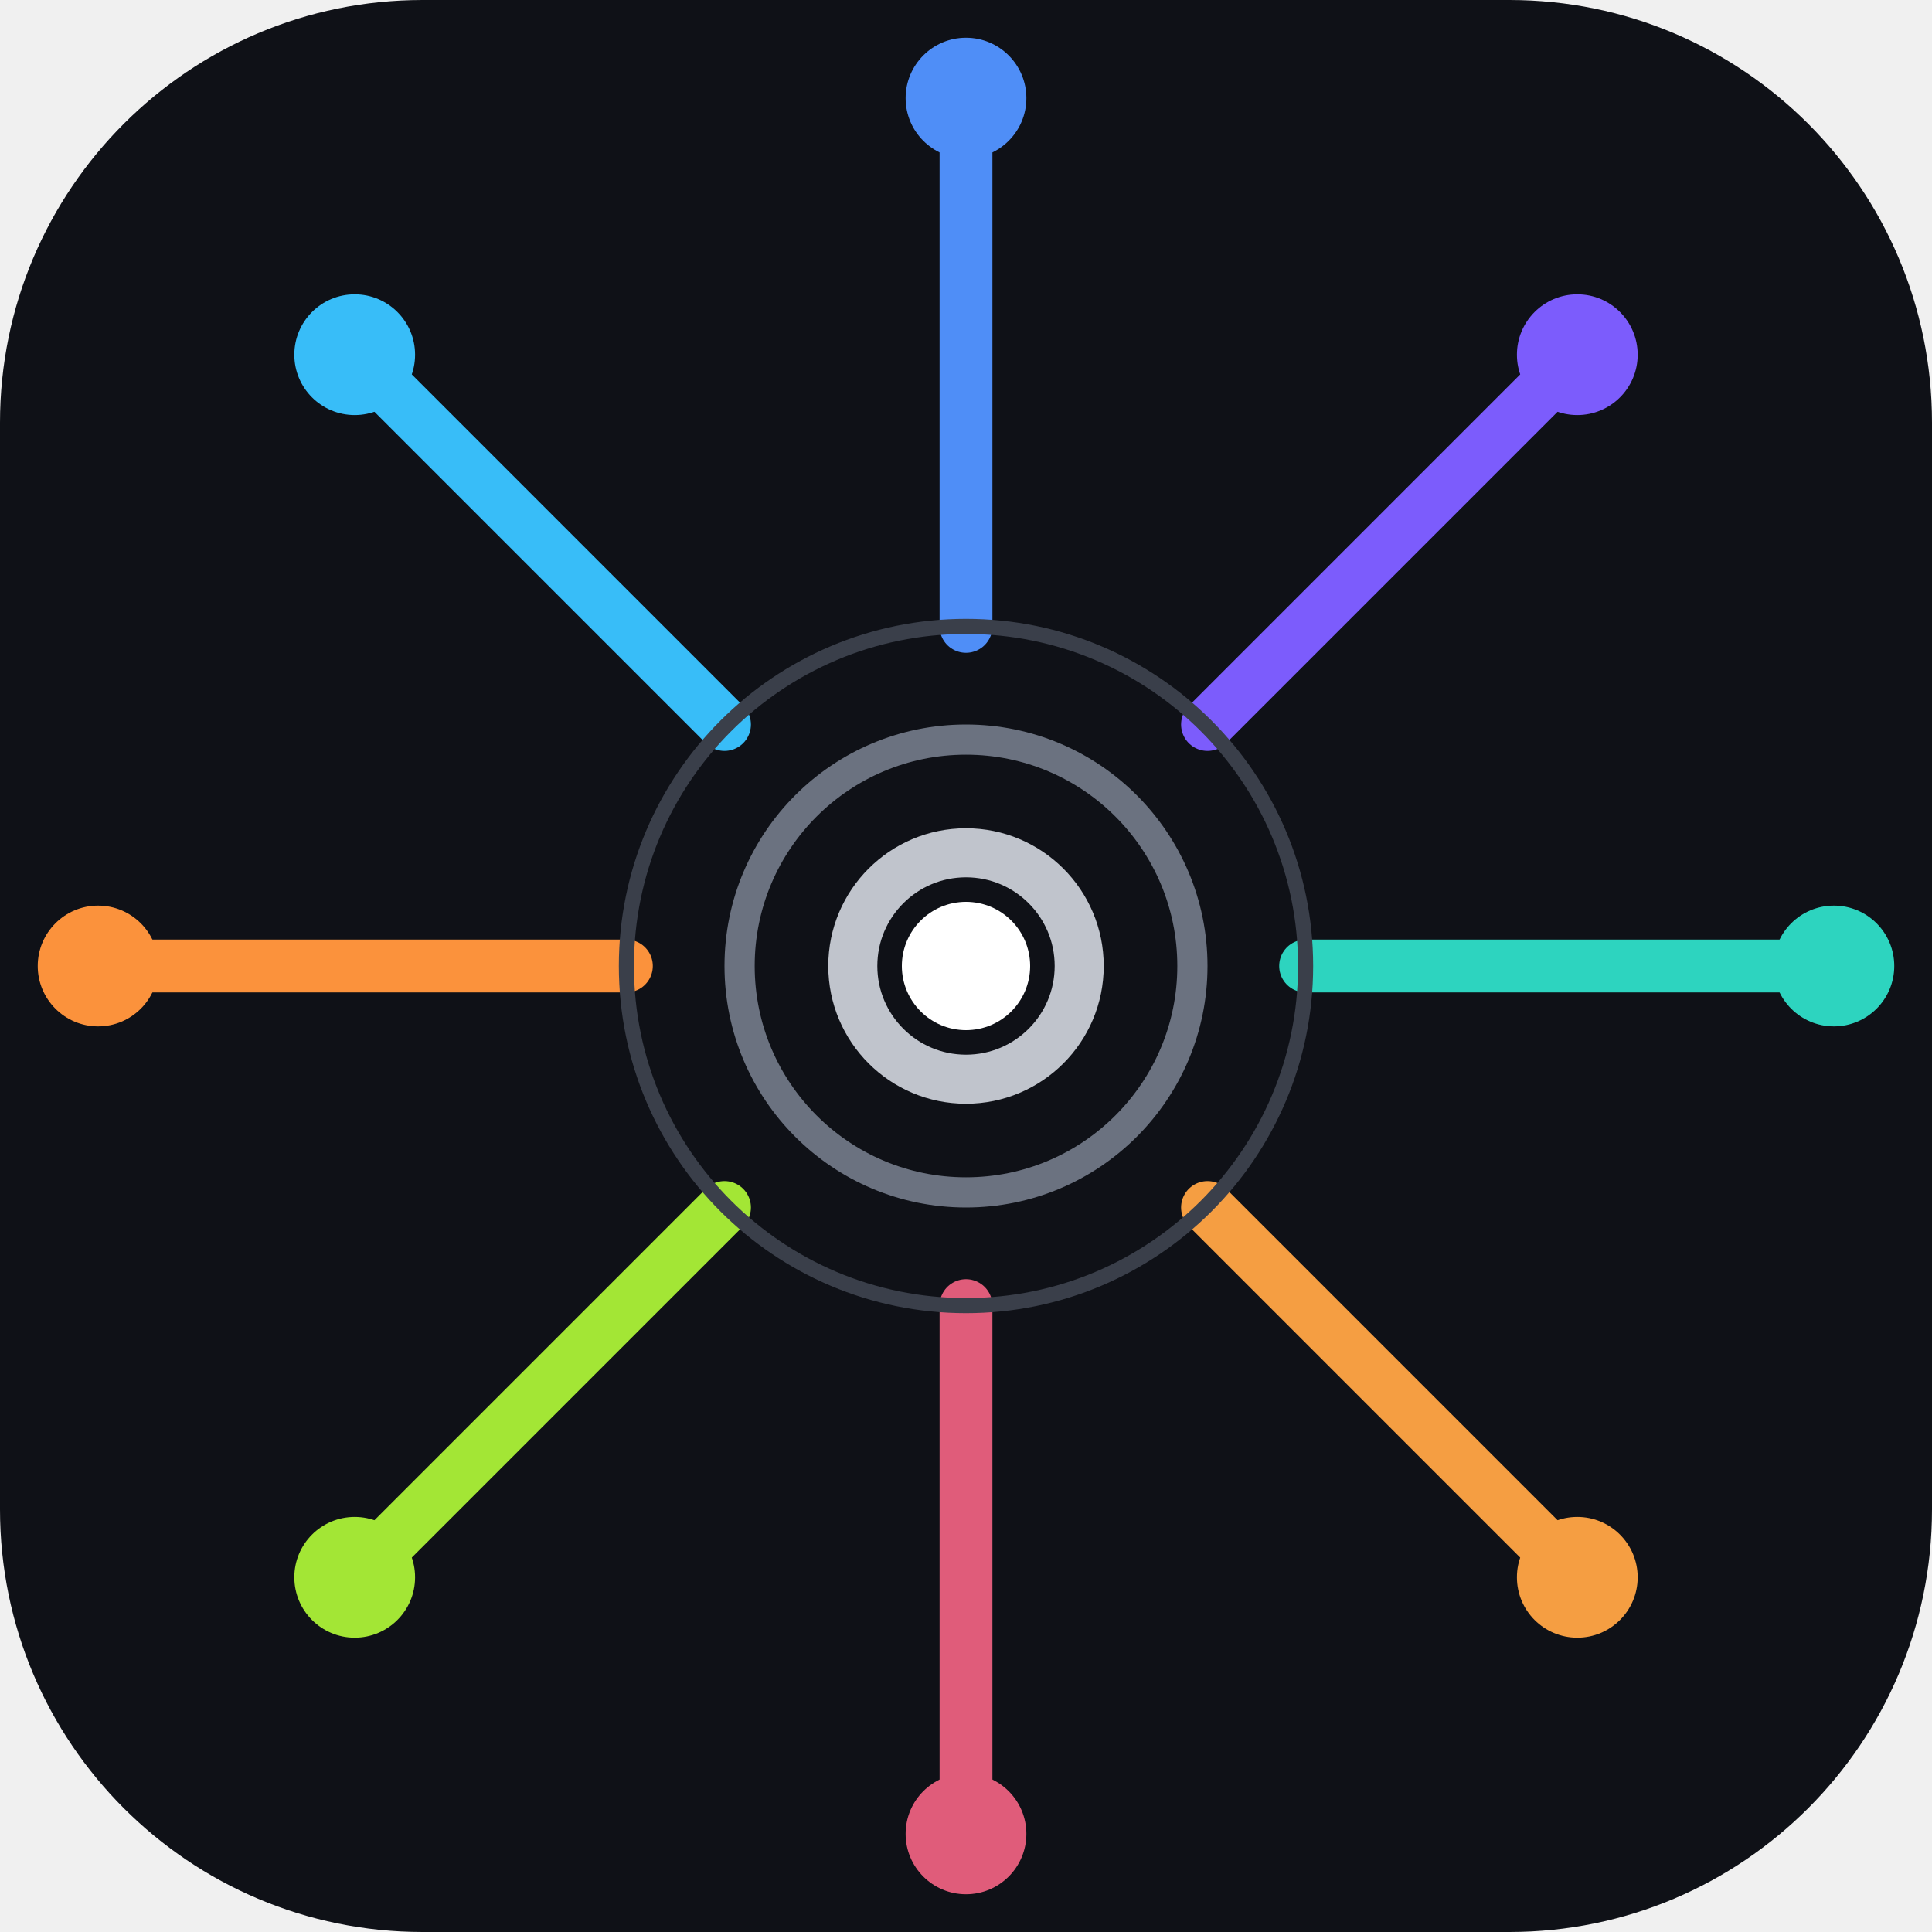
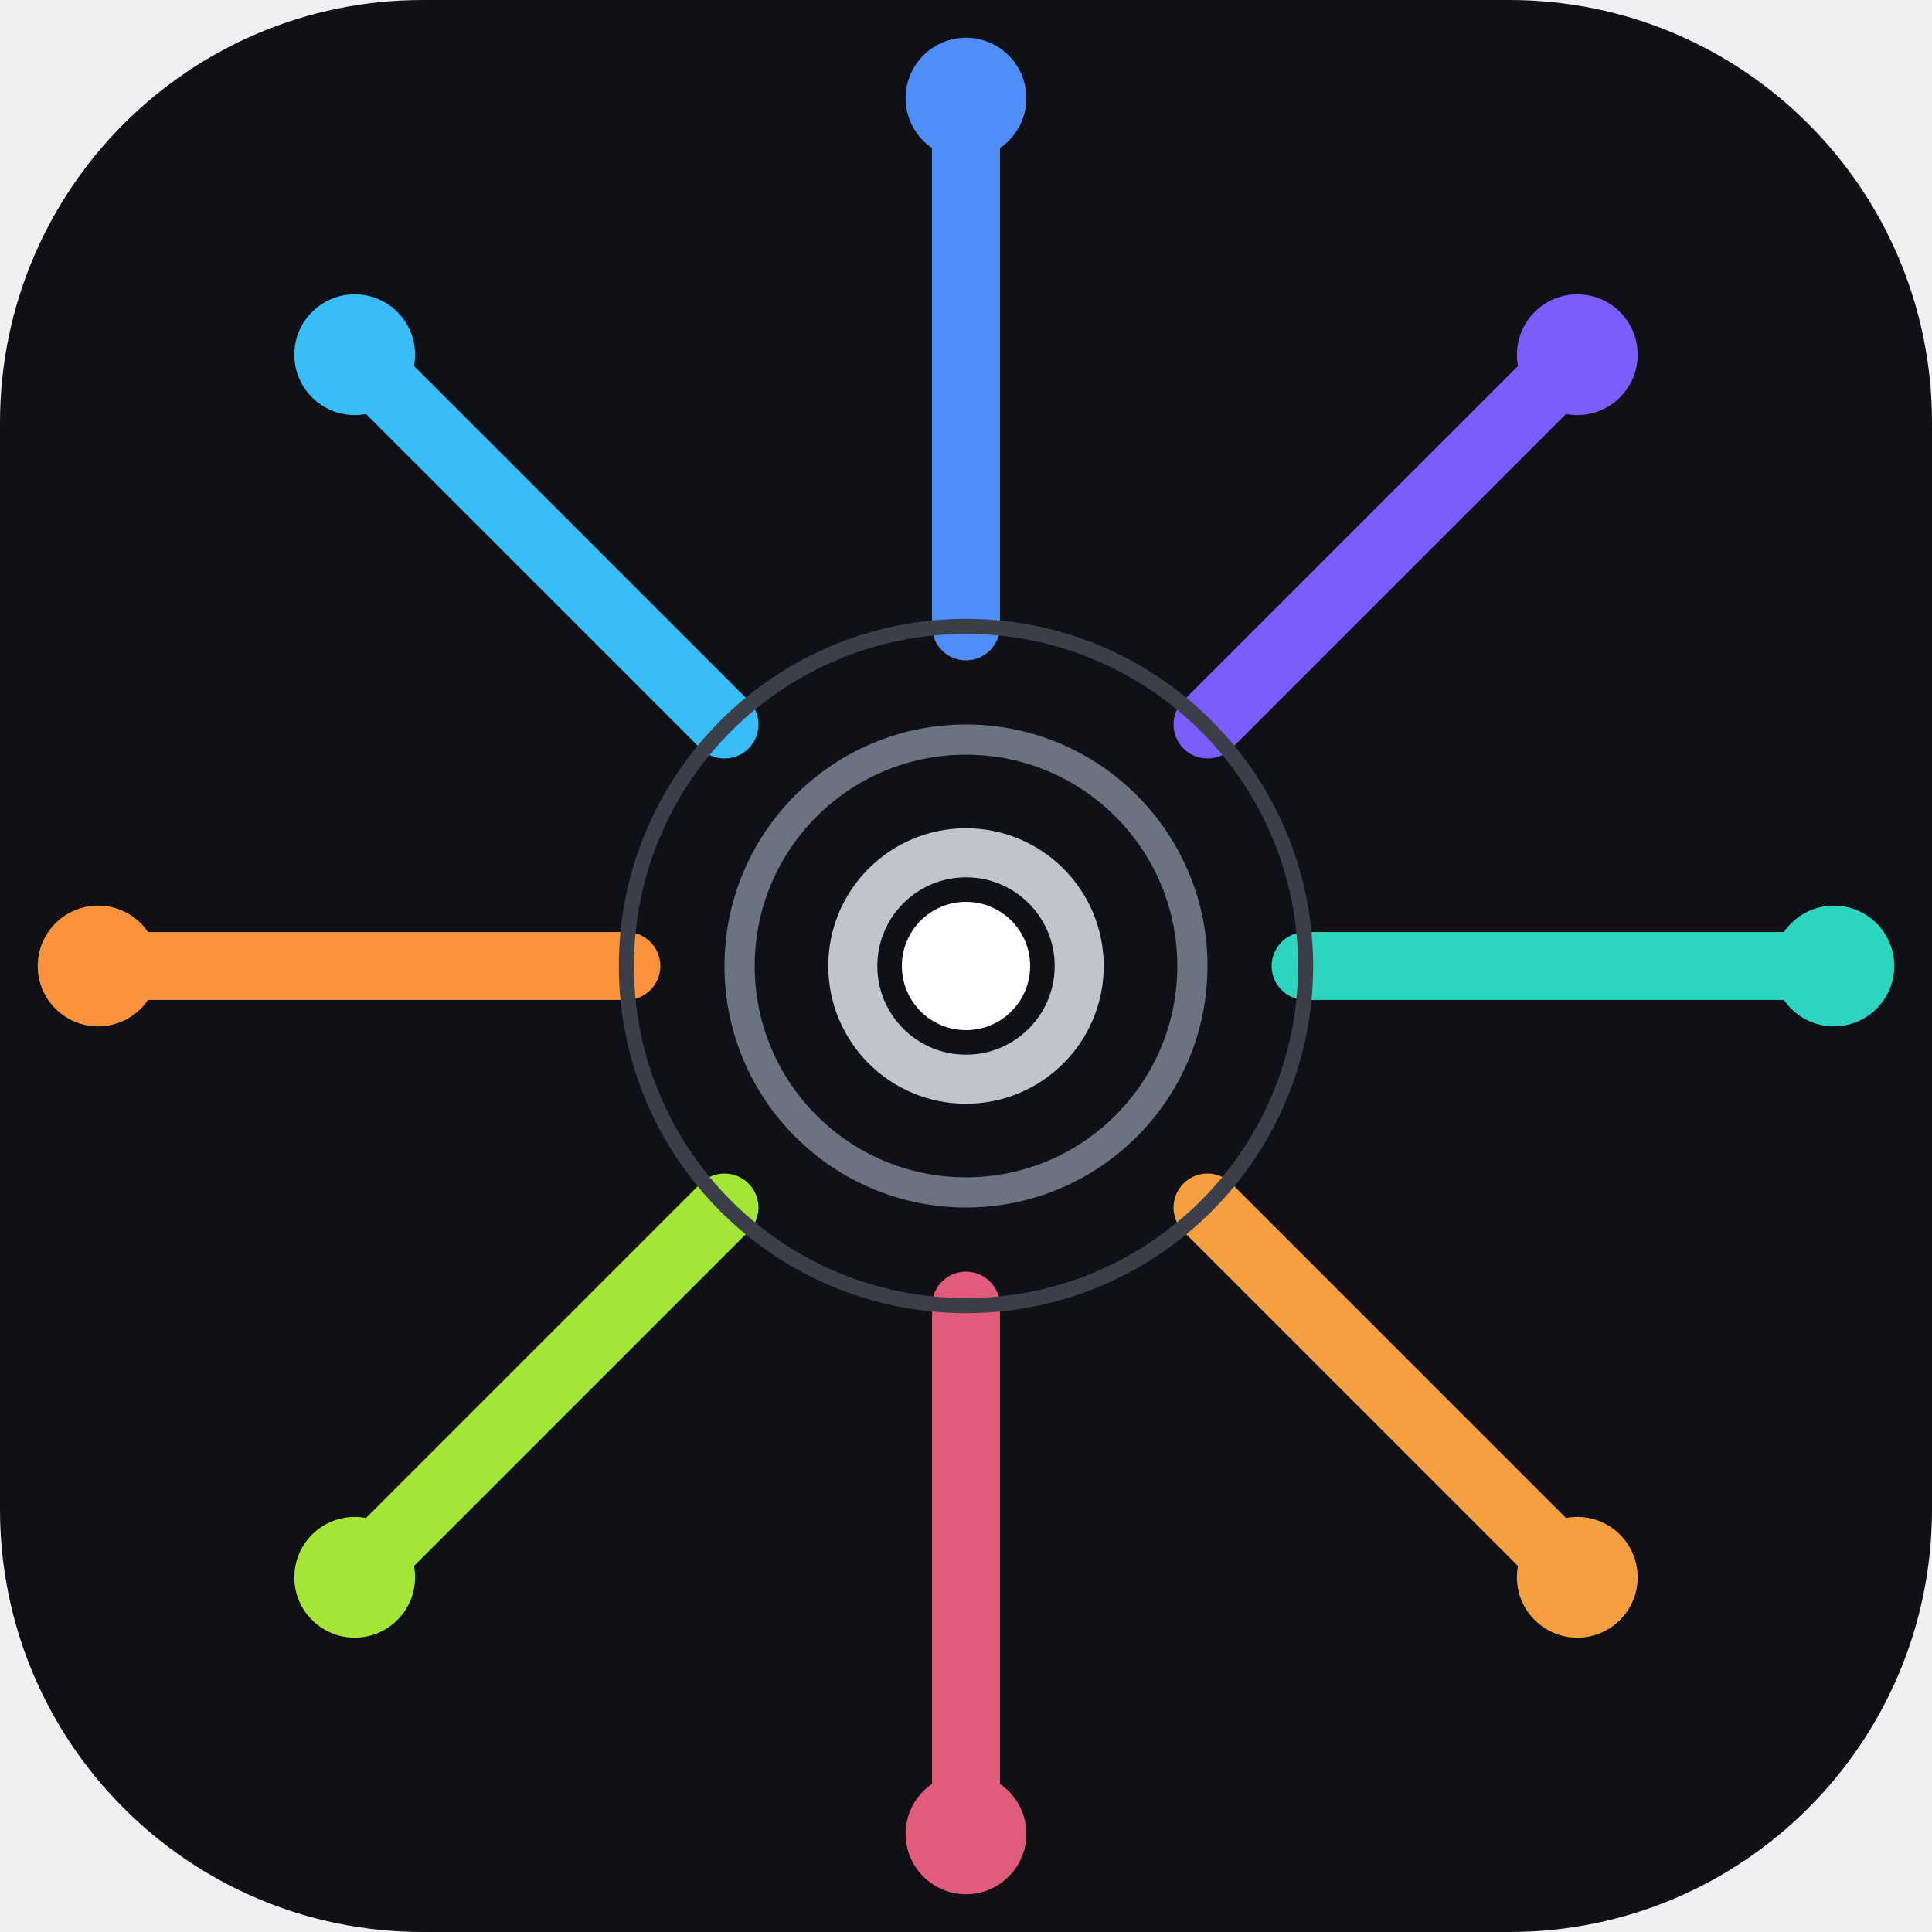
<svg xmlns="http://www.w3.org/2000/svg" width="512" height="512" viewBox="0 0 512 512">
  <rect width="512" height="512" rx="112" fill="#0f1117" />
-   <line x1="256" y1="26" x2="256" y2="166" stroke="#4f8ef7" stroke-width="14" stroke-linecap="round" />
-   <line x1="418" y1="94" x2="320" y2="192" stroke="#7c5cfc" stroke-width="14" stroke-linecap="round" />
-   <line x1="486" y1="256" x2="346" y2="256" stroke="#2dd4bf" stroke-width="14" stroke-linecap="round" />
-   <line x1="418" y1="418" x2="320" y2="320" stroke="#f59e42" stroke-width="14" stroke-linecap="round" />
-   <line x1="256" y1="486" x2="256" y2="346" stroke="#e05c7a" stroke-width="14" stroke-linecap="round" />
-   <line x1="94" y1="418" x2="192" y2="320" stroke="#a3e635" stroke-width="14" stroke-linecap="round" />
-   <line x1="26" y1="256" x2="166" y2="256" stroke="#fb923c" stroke-width="14" stroke-linecap="round" />
-   <line x1="94" y1="94" x2="192" y2="192" stroke="#38bdf8" stroke-width="14" stroke-linecap="round" />
+   <line x1="256" y1="26" x2="256" y2="166" stroke="#4f8ef7" stroke-width="18" stroke-linecap="round" />
+   <line x1="418" y1="94" x2="320" y2="192" stroke="#7c5cfc" stroke-width="18" stroke-linecap="round" />
+   <line x1="486" y1="256" x2="346" y2="256" stroke="#2dd4bf" stroke-width="18" stroke-linecap="round" />
+   <line x1="418" y1="418" x2="320" y2="320" stroke="#f59e42" stroke-width="18" stroke-linecap="round" />
+   <line x1="256" y1="486" x2="256" y2="346" stroke="#e05c7a" stroke-width="18" stroke-linecap="round" />
+   <line x1="94" y1="418" x2="192" y2="320" stroke="#a3e635" stroke-width="18" stroke-linecap="round" />
+   <line x1="26" y1="256" x2="166" y2="256" stroke="#fb923c" stroke-width="18" stroke-linecap="round" />
+   <line x1="94" y1="94" x2="192" y2="192" stroke="#38bdf8" stroke-width="18" stroke-linecap="round" />
  <circle cx="256" cy="26" r="16" fill="#4f8ef7" />
  <circle cx="418" cy="94" r="16" fill="#7c5cfc" />
  <circle cx="486" cy="256" r="16" fill="#2dd4bf" />
  <circle cx="418" cy="418" r="16" fill="#f59e42" />
  <circle cx="256" cy="486" r="16" fill="#e05c7a" />
  <circle cx="94" cy="418" r="16" fill="#a3e635" />
  <circle cx="26" cy="256" r="16" fill="#fb923c" />
  <circle cx="94" cy="94" r="16" fill="#38bdf8" />
  <circle cx="256" cy="256" r="90" fill="none" stroke="#3a3f4a" stroke-width="4" />
  <circle cx="256" cy="256" r="60" fill="none" stroke="#6b7280" stroke-width="8" />
  <circle cx="256" cy="256" r="30" fill="none" stroke="#c0c4cc" stroke-width="13" />
  <circle cx="256" cy="256" r="17" fill="#ffffff" />
</svg>
